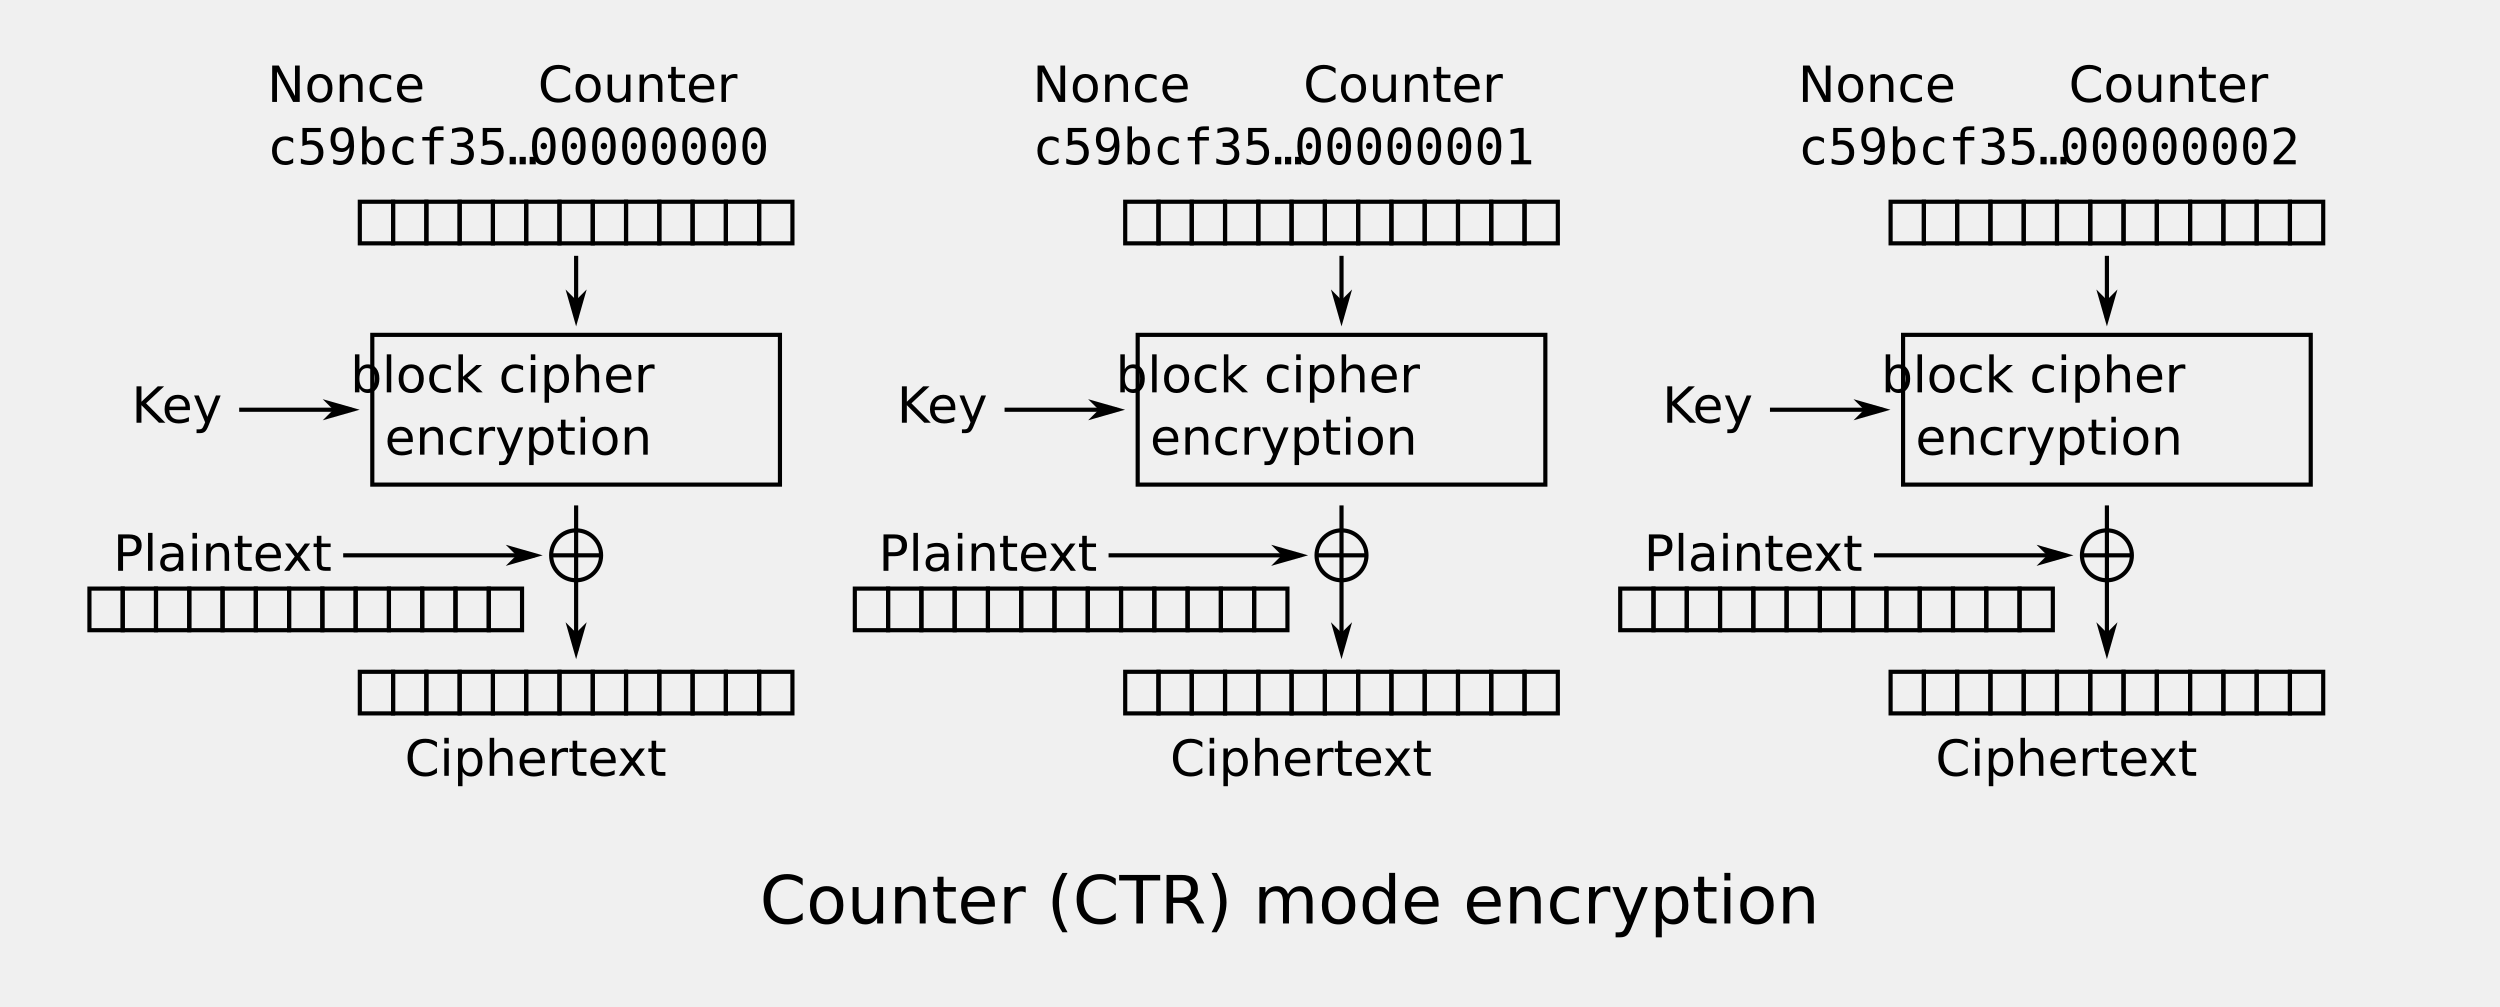
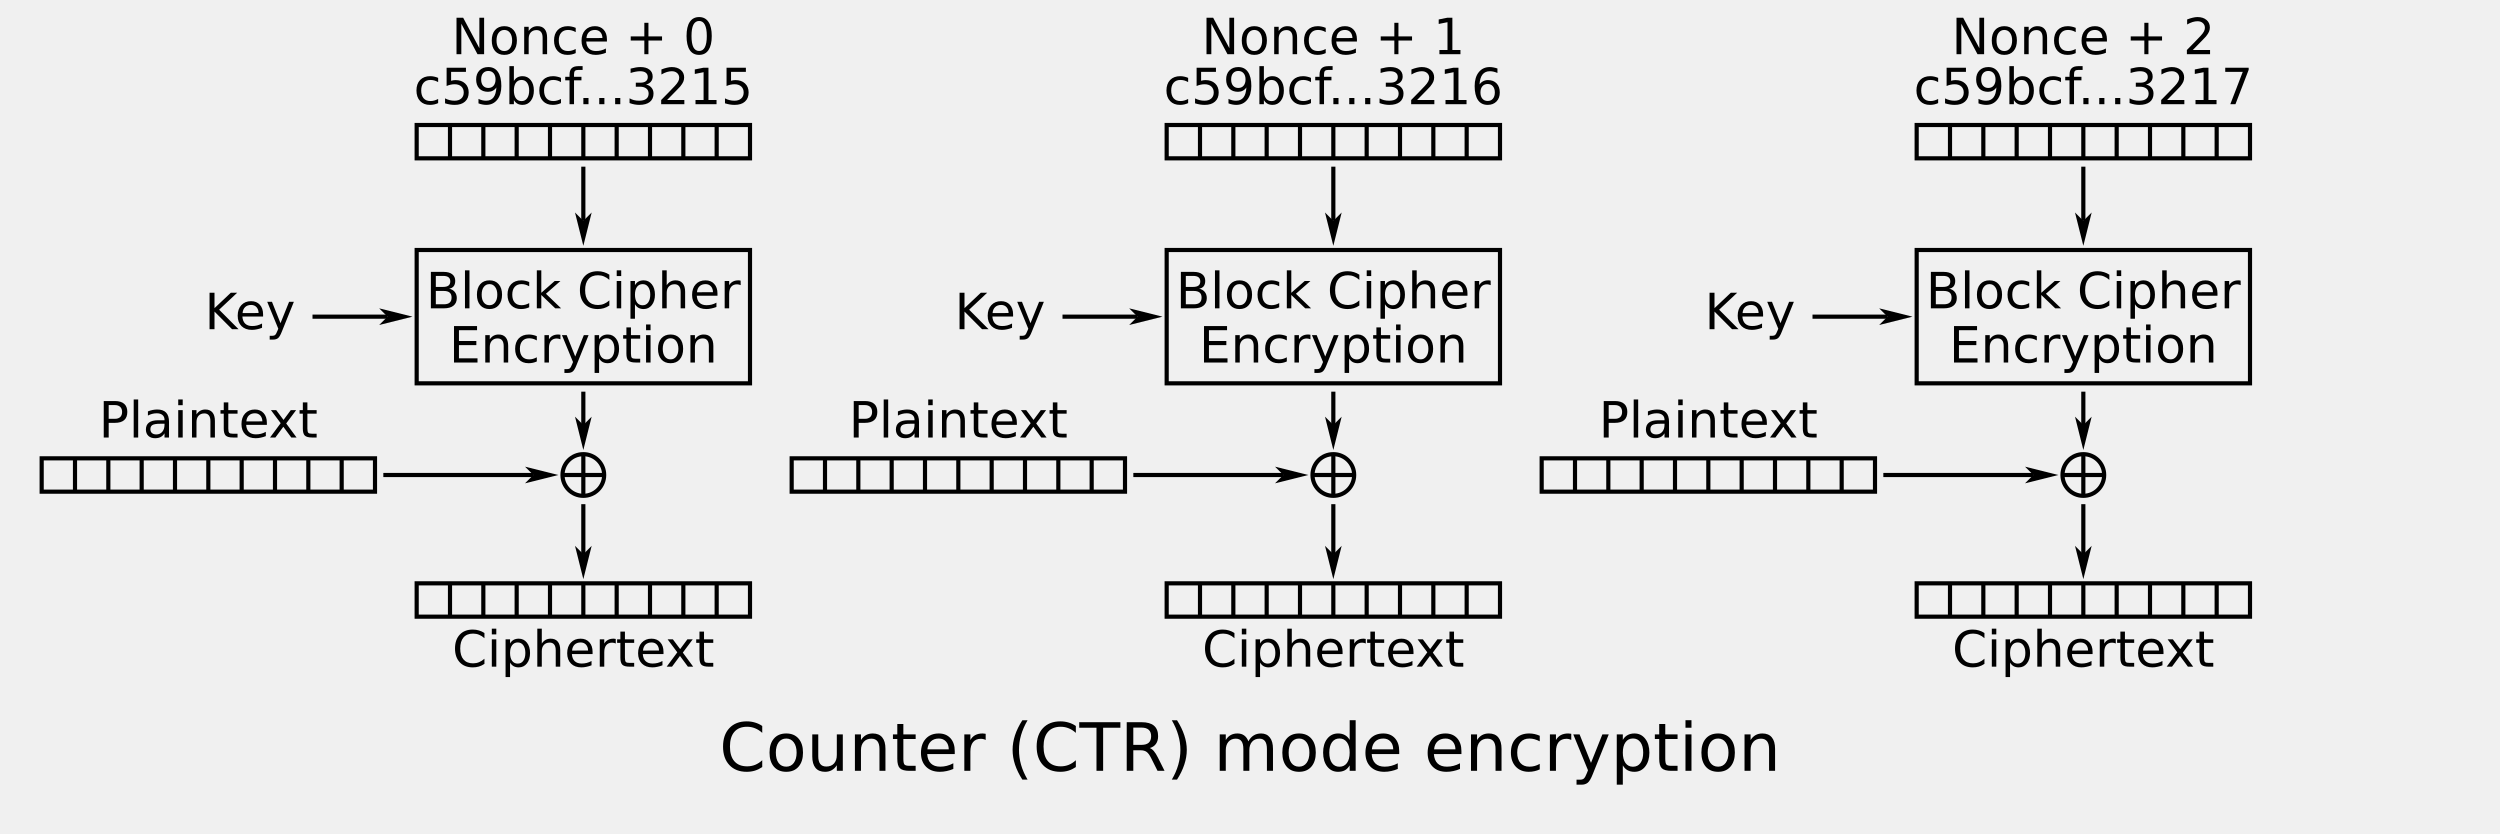
- <svg xmlns="http://www.w3.org/2000/svg" width="601" height="242" id="svg2" version="1.1">
-   <defs id="defs4">
-     <marker orient="auto" refY="0.0" refX="0.0" id="Arrow1Mend" style="overflow:visible;">
-       <path id="path4488" d="M 0.0,0.0 L 5.0,-5.0 L -12.5,0.0 L 5.0,5.0 L 0.0,0.0 z " style="fill-rule:evenodd;stroke:#000000;stroke-width:1.0pt;" transform="scale(0.4) rotate(180) translate(10,0)" />
+ <svg xmlns="http://www.w3.org/2000/svg" xmlns:xlink="http://www.w3.org/1999/xlink" height="200" width="600">
+   <style>
+ path,circle,rect {
+     fill: none;
+     stroke: black;
+ }
+ #a {
+     overflow:visible;
+ }
+ .h {
+     fill:black;
+     stroke:none;
+ }
+ path.a {
+     marker-end:url(#a);
+ }
+ text {
+     font-size: 12px;
+     font-family:DejaVu Sans;
+     text-align:center;
+     text-anchor:middle;
+ }
+ path.a {
+     marker-end: url(#a);
+ }
+ #t {
+     font-size:16px;
+ }
+ @media (prefers-color-scheme: dark) {
+     path,circle,rect {
+         stroke:white;
+     }
+     text,.h {
+        fill:white;
+     }
+ }
+ </style>
+   <defs>
+     <marker id="a" orient="auto">
+       <path d="M0,0L-2,-2L6,0L-2,2z" class="h" />
    </marker>
-     <marker orient="auto" refY="0" refX="0" id="marker5546" style="overflow:visible">
-       <path id="path5548" d="M 0,0 5,-5 -12.5,0 5,5 0,0 z" style="fill-rule:evenodd;stroke:#000000;stroke-width:1pt" transform="matrix(-0.4,0,0,-0.4,-4,0)" />
-     </marker>
+     <path id="b" d="M-40,0h80v8h-80Zm8,0v8m8,-8v8m8,-8v8m8,-8v8m8,-8v8m8,-8v8m8,-8v8m8,-8v8m8,-8v8" />
+     <g id="c">
+       <use xlink:href="#b" y="30" />
+       <path class="a" d="M0,40v13" />
+       <text x="-90" y="105">Plaintext</text>
+       <use xlink:href="#b" x="-90" y="110" />
+       <path d="M-48,114h36" class="a" />
+       <path d="M-5,114h10zM0,109v10" />
+       <circle cy="114" r="5" />
+       <rect x="-40" y="60" width="80" height="32" />
+       <text y="74">Block Cipher</text>
+       <text y="87">Encryption</text>
+       <path d="M0,94v8" class="a" />
+       <path d="M-65,76h18" class="a" />
+       <text x="-80" y="79">Key</text>
+       <path d="M0,121v12" class="a" />
+       <use xlink:href="#b" y="140" />
+       <text y="160">Ciphertext</text>
+     </g>
  </defs>
-   <g id="layer2" style="display:inline">
-     <text xml:space="preserve" style="font-size:16px;font-style:normal;font-variant:normal;font-weight:normal;font-stretch:normal;text-align:center;line-height:125%;letter-spacing:0px;word-spacing:0px;writing-mode:lr-tb;text-anchor:middle;fill:#000000;fill-opacity:1;stroke:none;font-family:DejaVu Sans;-inkscape-font-specification:DejaVu Sans" x="322.738" y="222" id="text3188">
-       <tspan id="tspan3190" x="322.738" y="222">Counter (CTR) mode encryption</tspan>
-     </text>
-     <g id="g3514">
-       <text id="text3216" y="904.673" x="137.961" style="font-size:12px;font-style:normal;font-variant:normal;font-weight:normal;font-stretch:normal;text-align:center;line-height:125%;letter-spacing:0px;word-spacing:0px;writing-mode:lr-tb;text-anchor:middle;fill:#000000;fill-opacity:1;stroke:none;font-family:DejaVu Sans;-inkscape-font-specification:DejaVu Sans" xml:space="preserve" transform="translate(0,-810.3622)">
-         <tspan y="904.673" x="137.961" id="tspan3218">block cipher</tspan>
-         <tspan id="tspan3220" y="919.673" x="137.961">encryption</tspan>
-       </text>
-       <rect y="80.5" x="89.5" height="36" width="98" id="rect3214" style="fill:none;stroke:#000000;stroke-width:1;stroke-linecap:square;stroke-miterlimit:4;stroke-opacity:1;stroke-dasharray:none;stroke-dashoffset:0" />
-     </g>
-     <g id="g3496" transform="translate(-2,0)">
-       <rect y="48.5" x="88.5" height="10" width="8" id="rect3222" style="fill:none;stroke:#000000;stroke-width:1;stroke-linecap:square;stroke-miterlimit:4;stroke-opacity:1;stroke-dasharray:none;stroke-dashoffset:0" />
-       <rect y="48.5" x="96.5" height="10" width="8" id="rect3222-4" style="fill:none;stroke:#000000;stroke-width:1;stroke-linecap:square;stroke-miterlimit:4;stroke-opacity:1;stroke-dasharray:none;stroke-dashoffset:0" />
-       <rect y="48.5" x="104.5" height="10" width="8" id="rect3222-4-8" style="fill:none;stroke:#000000;stroke-width:1;stroke-linecap:square;stroke-miterlimit:4;stroke-opacity:1;stroke-dasharray:none;stroke-dashoffset:0" />
-       <rect y="48.5" x="112.5" height="10" width="8" id="rect3222-4-8-5" style="fill:none;stroke:#000000;stroke-width:1;stroke-linecap:square;stroke-miterlimit:4;stroke-opacity:1;stroke-dasharray:none;stroke-dashoffset:0" />
-       <rect y="48.5" x="120.5" height="10" width="8" id="rect3222-4-8-5-6" style="fill:none;stroke:#000000;stroke-width:1;stroke-linecap:square;stroke-miterlimit:4;stroke-opacity:1;stroke-dasharray:none;stroke-dashoffset:0" />
-       <rect y="48.5" x="128.5" height="10" width="8" id="rect3222-4-8-5-6-0" style="fill:none;stroke:#000000;stroke-width:1;stroke-linecap:square;stroke-miterlimit:4;stroke-opacity:1;stroke-dasharray:none;stroke-dashoffset:0" />
-       <rect y="48.5" x="136.5" height="10" width="8" id="rect3222-4-8-5-6-0-9" style="fill:none;stroke:#000000;stroke-width:1;stroke-linecap:square;stroke-miterlimit:4;stroke-opacity:1;stroke-dasharray:none;stroke-dashoffset:0" />
-       <rect y="48.5" x="144.5" height="10" width="8" id="rect3222-4-8-5-6-0-9-3" style="fill:none;stroke:#000000;stroke-width:1;stroke-linecap:square;stroke-miterlimit:4;stroke-opacity:1;stroke-dasharray:none;stroke-dashoffset:0" />
-       <rect y="48.5" x="152.5" height="10" width="8" id="rect3222-4-8-5-6-0-9-3-3" style="fill:none;stroke:#000000;stroke-width:1;stroke-linecap:square;stroke-miterlimit:4;stroke-opacity:1;stroke-dasharray:none;stroke-dashoffset:0" />
-       <rect y="48.5" x="160.5" height="10" width="8" id="rect3222-4-8-5-6-0-9-3-3-6" style="fill:none;stroke:#000000;stroke-width:1;stroke-linecap:square;stroke-miterlimit:4;stroke-opacity:1;stroke-dasharray:none;stroke-dashoffset:0" />
-       <rect y="48.5" x="168.5" height="10" width="8" id="rect3222-4-8-5-6-0-9-3-3-6-5" style="fill:none;stroke:#000000;stroke-width:1;stroke-linecap:square;stroke-miterlimit:4;stroke-opacity:1;stroke-dasharray:none;stroke-dashoffset:0" />
-       <rect y="48.5" x="176.5" height="10" width="8" id="rect3222-4-8-5-6-0-9-3-3-6-5-0" style="fill:none;stroke:#000000;stroke-width:1;stroke-linecap:square;stroke-miterlimit:4;stroke-opacity:1;stroke-dasharray:none;stroke-dashoffset:0" />
-       <rect y="48.5" x="184.5" height="10" width="8" id="rect3222-4-8-5-6-0-9-3-3-6-5-0-7" style="fill:none;stroke:#000000;stroke-width:1;stroke-linecap:square;stroke-miterlimit:4;stroke-opacity:1;stroke-dasharray:none;stroke-dashoffset:0" />
-     </g>
-     <g id="g3554" transform="translate(-3.241211,0)">
-       <text id="text3520" y="24.5" x="67.5" style="font-size:12px;font-style:normal;font-variant:normal;font-weight:normal;font-stretch:normal;text-align:start;line-height:125%;letter-spacing:0px;word-spacing:0px;text-anchor:start;fill:#000000;fill-opacity:1;stroke:none;font-family:DejaVu Sans;-inkscape-font-specification:Sans" xml:space="preserve">
-         <tspan id="tspan3524" y="24.5" x="67.5">Nonce</tspan>
-         <tspan style="font-style:normal;font-variant:normal;font-weight:normal;font-stretch:normal;font-family:DejaVu Sans Mono;-inkscape-font-specification:DejaVu Sans Mono" id="tspan3528" y="39.5" x="67.5">c59bcf35…</tspan>
-       </text>
-       <text id="text3520-1" y="24.5" x="214.852" style="font-size:12px;font-style:normal;font-variant:normal;font-weight:normal;font-stretch:normal;text-align:start;line-height:125%;letter-spacing:0px;word-spacing:0px;text-anchor:start;fill:#000000;fill-opacity:1;stroke:none;font-family:DejaVu Sans;-inkscape-font-specification:Sans" xml:space="preserve">
-         <tspan style="text-align:end;text-anchor:end" id="tspan3524-9" y="24.5" x="214.852">Counter</tspan>
-         <tspan style="font-style:normal;font-variant:normal;font-weight:normal;font-stretch:normal;text-align:end;text-anchor:end;font-family:DejaVu Sans Mono;-inkscape-font-specification:DejaVu Sans Mono" id="tspan3528-0" y="39.5" x="214.852">00000000</tspan>
-       </text>
-     </g>
-     <text xml:space="preserve" style="font-size:12px;font-style:normal;font-variant:normal;font-weight:normal;font-stretch:normal;text-align:start;line-height:125%;letter-spacing:0px;word-spacing:0px;text-anchor:start;fill:#000000;fill-opacity:1;stroke:none;font-family:DejaVu Sans;-inkscape-font-specification:Sans" x="31.643" y="101.626" id="text3562">
-       <tspan id="tspan3564" x="31.643" y="101.626">Key</tspan>
-     </text>
-     <text xml:space="preserve" style="font-size:12px;font-style:normal;font-variant:normal;font-weight:normal;font-stretch:normal;text-align:start;line-height:125%;letter-spacing:0px;word-spacing:0px;text-anchor:start;fill:#000000;fill-opacity:1;stroke:none;font-family:DejaVu Sans;-inkscape-font-specification:Sans" x="27.224" y="137.227" id="text3566">
-       <tspan id="tspan3568" x="27.224" y="137.227">Plaintext</tspan>
-     </text>
-     <g id="g3496-2" transform="translate(-67,93)">
-       <rect y="48.5" x="88.5" height="10" width="8" id="rect3222-7" style="fill:none;stroke:#000000;stroke-width:1;stroke-linecap:square;stroke-miterlimit:4;stroke-opacity:1;stroke-dasharray:none;stroke-dashoffset:0" />
-       <rect y="48.5" x="96.5" height="10" width="8" id="rect3222-4-9" style="fill:none;stroke:#000000;stroke-width:1;stroke-linecap:square;stroke-miterlimit:4;stroke-opacity:1;stroke-dasharray:none;stroke-dashoffset:0" />
-       <rect y="48.5" x="104.5" height="10" width="8" id="rect3222-4-8-7" style="fill:none;stroke:#000000;stroke-width:1;stroke-linecap:square;stroke-miterlimit:4;stroke-opacity:1;stroke-dasharray:none;stroke-dashoffset:0" />
-       <rect y="48.5" x="112.5" height="10" width="8" id="rect3222-4-8-5-61" style="fill:none;stroke:#000000;stroke-width:1;stroke-linecap:square;stroke-miterlimit:4;stroke-opacity:1;stroke-dasharray:none;stroke-dashoffset:0" />
-       <rect y="48.5" x="120.5" height="10" width="8" id="rect3222-4-8-5-6-4" style="fill:none;stroke:#000000;stroke-width:1;stroke-linecap:square;stroke-miterlimit:4;stroke-opacity:1;stroke-dasharray:none;stroke-dashoffset:0" />
-       <rect y="48.5" x="128.5" height="10" width="8" id="rect3222-4-8-5-6-0-0" style="fill:none;stroke:#000000;stroke-width:1;stroke-linecap:square;stroke-miterlimit:4;stroke-opacity:1;stroke-dasharray:none;stroke-dashoffset:0" />
-       <rect y="48.5" x="136.5" height="10" width="8" id="rect3222-4-8-5-6-0-9-4" style="fill:none;stroke:#000000;stroke-width:1;stroke-linecap:square;stroke-miterlimit:4;stroke-opacity:1;stroke-dasharray:none;stroke-dashoffset:0" />
-       <rect y="48.5" x="144.5" height="10" width="8" id="rect3222-4-8-5-6-0-9-3-0" style="fill:none;stroke:#000000;stroke-width:1;stroke-linecap:square;stroke-miterlimit:4;stroke-opacity:1;stroke-dasharray:none;stroke-dashoffset:0" />
-       <rect y="48.5" x="152.5" height="10" width="8" id="rect3222-4-8-5-6-0-9-3-3-4" style="fill:none;stroke:#000000;stroke-width:1;stroke-linecap:square;stroke-miterlimit:4;stroke-opacity:1;stroke-dasharray:none;stroke-dashoffset:0" />
-       <rect y="48.5" x="160.5" height="10" width="8" id="rect3222-4-8-5-6-0-9-3-3-6-9" style="fill:none;stroke:#000000;stroke-width:1;stroke-linecap:square;stroke-miterlimit:4;stroke-opacity:1;stroke-dasharray:none;stroke-dashoffset:0" />
-       <rect y="48.5" x="168.5" height="10" width="8" id="rect3222-4-8-5-6-0-9-3-3-6-5-8" style="fill:none;stroke:#000000;stroke-width:1;stroke-linecap:square;stroke-miterlimit:4;stroke-opacity:1;stroke-dasharray:none;stroke-dashoffset:0" />
-       <rect y="48.5" x="176.5" height="10" width="8" id="rect3222-4-8-5-6-0-9-3-3-6-5-0-5" style="fill:none;stroke:#000000;stroke-width:1;stroke-linecap:square;stroke-miterlimit:4;stroke-opacity:1;stroke-dasharray:none;stroke-dashoffset:0" />
-       <rect y="48.5" x="184.5" height="10" width="8" id="rect3222-4-8-5-6-0-9-3-3-6-5-0-7-7" style="fill:none;stroke:#000000;stroke-width:1;stroke-linecap:square;stroke-miterlimit:4;stroke-opacity:1;stroke-dasharray:none;stroke-dashoffset:0" />
-     </g>
-     <g id="g3496-2-8" transform="translate(-2,113)">
-       <rect y="48.5" x="88.5" height="10" width="8" id="rect3222-7-1" style="fill:none;stroke:#000000;stroke-width:1;stroke-linecap:square;stroke-miterlimit:4;stroke-opacity:1;stroke-dasharray:none;stroke-dashoffset:0" />
-       <rect y="48.5" x="96.5" height="10" width="8" id="rect3222-4-9-7" style="fill:none;stroke:#000000;stroke-width:1;stroke-linecap:square;stroke-miterlimit:4;stroke-opacity:1;stroke-dasharray:none;stroke-dashoffset:0" />
-       <rect y="48.5" x="104.5" height="10" width="8" id="rect3222-4-8-7-3" style="fill:none;stroke:#000000;stroke-width:1;stroke-linecap:square;stroke-miterlimit:4;stroke-opacity:1;stroke-dasharray:none;stroke-dashoffset:0" />
-       <rect y="48.5" x="112.5" height="10" width="8" id="rect3222-4-8-5-61-8" style="fill:none;stroke:#000000;stroke-width:1;stroke-linecap:square;stroke-miterlimit:4;stroke-opacity:1;stroke-dasharray:none;stroke-dashoffset:0" />
-       <rect y="48.5" x="120.5" height="10" width="8" id="rect3222-4-8-5-6-4-0" style="fill:none;stroke:#000000;stroke-width:1;stroke-linecap:square;stroke-miterlimit:4;stroke-opacity:1;stroke-dasharray:none;stroke-dashoffset:0" />
-       <rect y="48.5" x="128.5" height="10" width="8" id="rect3222-4-8-5-6-0-0-4" style="fill:none;stroke:#000000;stroke-width:1;stroke-linecap:square;stroke-miterlimit:4;stroke-opacity:1;stroke-dasharray:none;stroke-dashoffset:0" />
-       <rect y="48.5" x="136.5" height="10" width="8" id="rect3222-4-8-5-6-0-9-4-1" style="fill:none;stroke:#000000;stroke-width:1;stroke-linecap:square;stroke-miterlimit:4;stroke-opacity:1;stroke-dasharray:none;stroke-dashoffset:0" />
-       <rect y="48.5" x="144.5" height="10" width="8" id="rect3222-4-8-5-6-0-9-3-0-3" style="fill:none;stroke:#000000;stroke-width:1;stroke-linecap:square;stroke-miterlimit:4;stroke-opacity:1;stroke-dasharray:none;stroke-dashoffset:0" />
-       <rect y="48.5" x="152.5" height="10" width="8" id="rect3222-4-8-5-6-0-9-3-3-4-0" style="fill:none;stroke:#000000;stroke-width:1;stroke-linecap:square;stroke-miterlimit:4;stroke-opacity:1;stroke-dasharray:none;stroke-dashoffset:0" />
-       <rect y="48.5" x="160.5" height="10" width="8" id="rect3222-4-8-5-6-0-9-3-3-6-9-6" style="fill:none;stroke:#000000;stroke-width:1;stroke-linecap:square;stroke-miterlimit:4;stroke-opacity:1;stroke-dasharray:none;stroke-dashoffset:0" />
-       <rect y="48.5" x="168.5" height="10" width="8" id="rect3222-4-8-5-6-0-9-3-3-6-5-8-5" style="fill:none;stroke:#000000;stroke-width:1;stroke-linecap:square;stroke-miterlimit:4;stroke-opacity:1;stroke-dasharray:none;stroke-dashoffset:0" />
-       <rect y="48.5" x="176.5" height="10" width="8" id="rect3222-4-8-5-6-0-9-3-3-6-5-0-5-9" style="fill:none;stroke:#000000;stroke-width:1;stroke-linecap:square;stroke-miterlimit:4;stroke-opacity:1;stroke-dasharray:none;stroke-dashoffset:0" />
-       <rect y="48.5" x="184.5" height="10" width="8" id="rect3222-4-8-5-6-0-9-3-3-6-5-0-7-7-9" style="fill:none;stroke:#000000;stroke-width:1;stroke-linecap:square;stroke-miterlimit:4;stroke-opacity:1;stroke-dasharray:none;stroke-dashoffset:0" />
-     </g>
-     <text xml:space="preserve" style="font-size:12px;font-style:normal;font-variant:normal;font-weight:normal;font-stretch:normal;text-align:start;line-height:125%;letter-spacing:0px;word-spacing:0px;text-anchor:start;fill:#000000;fill-opacity:1;stroke:none;font-family:DejaVu Sans;-inkscape-font-specification:Sans" x="138.31" y="186.5" id="text3566-6">
-       <tspan id="tspan3568-9" x="138.31" y="186.5" style="text-align:center;text-anchor:middle">Ciphertext</tspan>
-     </text>
-     <path style="fill:none;stroke:#000000;stroke-width:1px;stroke-linecap:butt;stroke-linejoin:miter;stroke-opacity:1;marker-end:url(#Arrow1Mend)" d="m 138.5,61.5 0,15" id="path3705" />
-     <path style="fill:none;stroke:#000000;stroke-width:1px;stroke-linecap:butt;stroke-linejoin:miter;stroke-opacity:1;marker-end:url(#Arrow1Mend)" d="m 57.5,98.5 27,0" id="path4919" />
-     <path style="fill:none;stroke:#000000;stroke-width:1px;stroke-linecap:butt;stroke-linejoin:miter;stroke-opacity:1;marker-end:url(#Arrow1Mend)" d="m 138.5,121.5 0,35" id="path5103" />
-     <g id="g5291">
-       <path transform="translate(-2,0)" d="m 146.5,133.5 c 0,3.314 -2.686,6 -6,6 -3.314,0 -6,-2.686 -6,-6 0,-3.314 2.686,-6 6,-6 3.314,0 6,2.686 6,6 z" id="path5287" style="fill:none;stroke:#000000;stroke-width:1;stroke-linecap:square;stroke-miterlimit:4;stroke-opacity:1;stroke-dasharray:none;stroke-dashoffset:0" />
-       <path id="path5289" d="m 132.5,133.5 12,0" style="fill:none;stroke:#000000;stroke-width:1px;stroke-linecap:butt;stroke-linejoin:miter;stroke-opacity:1" />
-     </g>
-     <path style="fill:none;stroke:#000000;stroke-width:1px;stroke-linecap:butt;stroke-linejoin:miter;stroke-opacity:1;marker-end:url(#marker5546)" d="m 82.5,133.5 46,0" id="path5765" />
-     <g style="display:inline" id="g3514-1" transform="translate(184,0)">
-       <text id="text3216-3" y="904.673" x="137.961" style="font-size:12px;font-style:normal;font-variant:normal;font-weight:normal;font-stretch:normal;text-align:center;line-height:125%;letter-spacing:0px;word-spacing:0px;writing-mode:lr-tb;text-anchor:middle;fill:#000000;fill-opacity:1;stroke:none;font-family:DejaVu Sans;-inkscape-font-specification:DejaVu Sans" xml:space="preserve" transform="translate(0,-810.3622)">
-         <tspan y="904.673" x="137.961" id="tspan3218-9">block cipher</tspan>
-         <tspan id="tspan3220-2" y="919.673" x="137.961">encryption</tspan>
-       </text>
-       <rect y="80.5" x="89.5" height="36" width="98" id="rect3214-4" style="fill:none;stroke:#000000;stroke-width:1;stroke-linecap:square;stroke-miterlimit:4;stroke-opacity:1;stroke-dasharray:none;stroke-dashoffset:0" />
-     </g>
-     <g style="display:inline" id="g3496-7" transform="translate(182,0)">
-       <rect y="48.5" x="88.5" height="10" width="8" id="rect3222-0" style="fill:none;stroke:#000000;stroke-width:1;stroke-linecap:square;stroke-miterlimit:4;stroke-opacity:1;stroke-dasharray:none;stroke-dashoffset:0" />
-       <rect y="48.5" x="96.5" height="10" width="8" id="rect3222-4-4" style="fill:none;stroke:#000000;stroke-width:1;stroke-linecap:square;stroke-miterlimit:4;stroke-opacity:1;stroke-dasharray:none;stroke-dashoffset:0" />
-       <rect y="48.5" x="104.5" height="10" width="8" id="rect3222-4-8-8" style="fill:none;stroke:#000000;stroke-width:1;stroke-linecap:square;stroke-miterlimit:4;stroke-opacity:1;stroke-dasharray:none;stroke-dashoffset:0" />
-       <rect y="48.5" x="112.5" height="10" width="8" id="rect3222-4-8-5-2" style="fill:none;stroke:#000000;stroke-width:1;stroke-linecap:square;stroke-miterlimit:4;stroke-opacity:1;stroke-dasharray:none;stroke-dashoffset:0" />
-       <rect y="48.5" x="120.5" height="10" width="8" id="rect3222-4-8-5-6-3" style="fill:none;stroke:#000000;stroke-width:1;stroke-linecap:square;stroke-miterlimit:4;stroke-opacity:1;stroke-dasharray:none;stroke-dashoffset:0" />
-       <rect y="48.5" x="128.5" height="10" width="8" id="rect3222-4-8-5-6-0-4" style="fill:none;stroke:#000000;stroke-width:1;stroke-linecap:square;stroke-miterlimit:4;stroke-opacity:1;stroke-dasharray:none;stroke-dashoffset:0" />
-       <rect y="48.5" x="136.5" height="10" width="8" id="rect3222-4-8-5-6-0-9-6" style="fill:none;stroke:#000000;stroke-width:1;stroke-linecap:square;stroke-miterlimit:4;stroke-opacity:1;stroke-dasharray:none;stroke-dashoffset:0" />
-       <rect y="48.5" x="144.5" height="10" width="8" id="rect3222-4-8-5-6-0-9-3-6" style="fill:none;stroke:#000000;stroke-width:1;stroke-linecap:square;stroke-miterlimit:4;stroke-opacity:1;stroke-dasharray:none;stroke-dashoffset:0" />
-       <rect y="48.5" x="152.5" height="10" width="8" id="rect3222-4-8-5-6-0-9-3-3-61" style="fill:none;stroke:#000000;stroke-width:1;stroke-linecap:square;stroke-miterlimit:4;stroke-opacity:1;stroke-dasharray:none;stroke-dashoffset:0" />
-       <rect y="48.5" x="160.5" height="10" width="8" id="rect3222-4-8-5-6-0-9-3-3-6-2" style="fill:none;stroke:#000000;stroke-width:1;stroke-linecap:square;stroke-miterlimit:4;stroke-opacity:1;stroke-dasharray:none;stroke-dashoffset:0" />
-       <rect y="48.5" x="168.5" height="10" width="8" id="rect3222-4-8-5-6-0-9-3-3-6-5-83" style="fill:none;stroke:#000000;stroke-width:1;stroke-linecap:square;stroke-miterlimit:4;stroke-opacity:1;stroke-dasharray:none;stroke-dashoffset:0" />
-       <rect y="48.5" x="176.5" height="10" width="8" id="rect3222-4-8-5-6-0-9-3-3-6-5-0-0" style="fill:none;stroke:#000000;stroke-width:1;stroke-linecap:square;stroke-miterlimit:4;stroke-opacity:1;stroke-dasharray:none;stroke-dashoffset:0" />
-       <rect y="48.5" x="184.5" height="10" width="8" id="rect3222-4-8-5-6-0-9-3-3-6-5-0-7-2" style="fill:none;stroke:#000000;stroke-width:1;stroke-linecap:square;stroke-miterlimit:4;stroke-opacity:1;stroke-dasharray:none;stroke-dashoffset:0" />
-     </g>
-     <g style="display:inline" id="g3554-8" transform="translate(180.7588,0)">
-       <text id="text3520-4" y="24.5" x="67.5" style="font-size:12px;font-style:normal;font-variant:normal;font-weight:normal;font-stretch:normal;text-align:start;line-height:125%;letter-spacing:0px;word-spacing:0px;text-anchor:start;fill:#000000;fill-opacity:1;stroke:none;font-family:DejaVu Sans;-inkscape-font-specification:Sans" xml:space="preserve">
-         <tspan id="tspan3524-5" y="24.5" x="67.5">Nonce</tspan>
-         <tspan style="font-style:normal;font-variant:normal;font-weight:normal;font-stretch:normal;font-family:DejaVu Sans Mono;-inkscape-font-specification:DejaVu Sans Mono" id="tspan3528-6" y="39.5" x="67.5">c59bcf35…</tspan>
-       </text>
-       <text id="text3520-1-1" y="24.5" x="214.852" style="font-size:12px;font-style:normal;font-variant:normal;font-weight:normal;font-stretch:normal;text-align:start;line-height:125%;letter-spacing:0px;word-spacing:0px;text-anchor:start;fill:#000000;fill-opacity:1;stroke:none;font-family:DejaVu Sans;-inkscape-font-specification:Sans" xml:space="preserve">
-         <tspan style="text-align:end;text-anchor:end" id="tspan3524-9-6" y="24.5" x="214.852">Counter</tspan>
-         <tspan style="font-style:normal;font-variant:normal;font-weight:normal;font-stretch:normal;text-align:end;text-anchor:end;font-family:DejaVu Sans Mono;-inkscape-font-specification:DejaVu Sans Mono" id="tspan3528-0-0" y="39.5" x="214.852">00000001</tspan>
-       </text>
-     </g>
-     <text xml:space="preserve" style="font-size:12px;font-style:normal;font-variant:normal;font-weight:normal;font-stretch:normal;text-align:start;line-height:125%;letter-spacing:0px;word-spacing:0px;text-anchor:start;fill:#000000;fill-opacity:1;stroke:none;display:inline;font-family:DejaVu Sans;-inkscape-font-specification:Sans" x="215.643" y="101.626" id="text3562-9">
-       <tspan id="tspan3564-7" x="215.643" y="101.626">Key</tspan>
-     </text>
-     <text xml:space="preserve" style="font-size:12px;font-style:normal;font-variant:normal;font-weight:normal;font-stretch:normal;text-align:start;line-height:125%;letter-spacing:0px;word-spacing:0px;text-anchor:start;fill:#000000;fill-opacity:1;stroke:none;display:inline;font-family:DejaVu Sans;-inkscape-font-specification:Sans" x="211.224" y="137.227" id="text3566-0">
-       <tspan id="tspan3568-2" x="211.224" y="137.227">Plaintext</tspan>
-     </text>
-     <g style="display:inline" id="g3496-2-2" transform="translate(117,93)">
-       <rect y="48.5" x="88.5" height="10" width="8" id="rect3222-7-9" style="fill:none;stroke:#000000;stroke-width:1;stroke-linecap:square;stroke-miterlimit:4;stroke-opacity:1;stroke-dasharray:none;stroke-dashoffset:0" />
-       <rect y="48.5" x="96.5" height="10" width="8" id="rect3222-4-9-5" style="fill:none;stroke:#000000;stroke-width:1;stroke-linecap:square;stroke-miterlimit:4;stroke-opacity:1;stroke-dasharray:none;stroke-dashoffset:0" />
-       <rect y="48.5" x="104.5" height="10" width="8" id="rect3222-4-8-7-6" style="fill:none;stroke:#000000;stroke-width:1;stroke-linecap:square;stroke-miterlimit:4;stroke-opacity:1;stroke-dasharray:none;stroke-dashoffset:0" />
-       <rect y="48.5" x="112.5" height="10" width="8" id="rect3222-4-8-5-61-9" style="fill:none;stroke:#000000;stroke-width:1;stroke-linecap:square;stroke-miterlimit:4;stroke-opacity:1;stroke-dasharray:none;stroke-dashoffset:0" />
-       <rect y="48.5" x="120.5" height="10" width="8" id="rect3222-4-8-5-6-4-7" style="fill:none;stroke:#000000;stroke-width:1;stroke-linecap:square;stroke-miterlimit:4;stroke-opacity:1;stroke-dasharray:none;stroke-dashoffset:0" />
-       <rect y="48.5" x="128.5" height="10" width="8" id="rect3222-4-8-5-6-0-0-0" style="fill:none;stroke:#000000;stroke-width:1;stroke-linecap:square;stroke-miterlimit:4;stroke-opacity:1;stroke-dasharray:none;stroke-dashoffset:0" />
-       <rect y="48.5" x="136.5" height="10" width="8" id="rect3222-4-8-5-6-0-9-4-9" style="fill:none;stroke:#000000;stroke-width:1;stroke-linecap:square;stroke-miterlimit:4;stroke-opacity:1;stroke-dasharray:none;stroke-dashoffset:0" />
-       <rect y="48.5" x="144.5" height="10" width="8" id="rect3222-4-8-5-6-0-9-3-0-2" style="fill:none;stroke:#000000;stroke-width:1;stroke-linecap:square;stroke-miterlimit:4;stroke-opacity:1;stroke-dasharray:none;stroke-dashoffset:0" />
-       <rect y="48.5" x="152.5" height="10" width="8" id="rect3222-4-8-5-6-0-9-3-3-4-5" style="fill:none;stroke:#000000;stroke-width:1;stroke-linecap:square;stroke-miterlimit:4;stroke-opacity:1;stroke-dasharray:none;stroke-dashoffset:0" />
-       <rect y="48.5" x="160.5" height="10" width="8" id="rect3222-4-8-5-6-0-9-3-3-6-9-5" style="fill:none;stroke:#000000;stroke-width:1;stroke-linecap:square;stroke-miterlimit:4;stroke-opacity:1;stroke-dasharray:none;stroke-dashoffset:0" />
-       <rect y="48.5" x="168.5" height="10" width="8" id="rect3222-4-8-5-6-0-9-3-3-6-5-8-8" style="fill:none;stroke:#000000;stroke-width:1;stroke-linecap:square;stroke-miterlimit:4;stroke-opacity:1;stroke-dasharray:none;stroke-dashoffset:0" />
-       <rect y="48.5" x="176.5" height="10" width="8" id="rect3222-4-8-5-6-0-9-3-3-6-5-0-5-2" style="fill:none;stroke:#000000;stroke-width:1;stroke-linecap:square;stroke-miterlimit:4;stroke-opacity:1;stroke-dasharray:none;stroke-dashoffset:0" />
-       <rect y="48.5" x="184.5" height="10" width="8" id="rect3222-4-8-5-6-0-9-3-3-6-5-0-7-7-1" style="fill:none;stroke:#000000;stroke-width:1;stroke-linecap:square;stroke-miterlimit:4;stroke-opacity:1;stroke-dasharray:none;stroke-dashoffset:0" />
-     </g>
-     <g style="display:inline" id="g3496-2-8-1" transform="translate(182,113)">
-       <rect y="48.5" x="88.5" height="10" width="8" id="rect3222-7-1-4" style="fill:none;stroke:#000000;stroke-width:1;stroke-linecap:square;stroke-miterlimit:4;stroke-opacity:1;stroke-dasharray:none;stroke-dashoffset:0" />
-       <rect y="48.5" x="96.5" height="10" width="8" id="rect3222-4-9-7-9" style="fill:none;stroke:#000000;stroke-width:1;stroke-linecap:square;stroke-miterlimit:4;stroke-opacity:1;stroke-dasharray:none;stroke-dashoffset:0" />
-       <rect y="48.5" x="104.5" height="10" width="8" id="rect3222-4-8-7-3-5" style="fill:none;stroke:#000000;stroke-width:1;stroke-linecap:square;stroke-miterlimit:4;stroke-opacity:1;stroke-dasharray:none;stroke-dashoffset:0" />
-       <rect y="48.5" x="112.5" height="10" width="8" id="rect3222-4-8-5-61-8-6" style="fill:none;stroke:#000000;stroke-width:1;stroke-linecap:square;stroke-miterlimit:4;stroke-opacity:1;stroke-dasharray:none;stroke-dashoffset:0" />
-       <rect y="48.5" x="120.5" height="10" width="8" id="rect3222-4-8-5-6-4-0-4" style="fill:none;stroke:#000000;stroke-width:1;stroke-linecap:square;stroke-miterlimit:4;stroke-opacity:1;stroke-dasharray:none;stroke-dashoffset:0" />
-       <rect y="48.5" x="128.5" height="10" width="8" id="rect3222-4-8-5-6-0-0-4-5" style="fill:none;stroke:#000000;stroke-width:1;stroke-linecap:square;stroke-miterlimit:4;stroke-opacity:1;stroke-dasharray:none;stroke-dashoffset:0" />
-       <rect y="48.5" x="136.5" height="10" width="8" id="rect3222-4-8-5-6-0-9-4-1-0" style="fill:none;stroke:#000000;stroke-width:1;stroke-linecap:square;stroke-miterlimit:4;stroke-opacity:1;stroke-dasharray:none;stroke-dashoffset:0" />
-       <rect y="48.5" x="144.5" height="10" width="8" id="rect3222-4-8-5-6-0-9-3-0-3-9" style="fill:none;stroke:#000000;stroke-width:1;stroke-linecap:square;stroke-miterlimit:4;stroke-opacity:1;stroke-dasharray:none;stroke-dashoffset:0" />
-       <rect y="48.5" x="152.5" height="10" width="8" id="rect3222-4-8-5-6-0-9-3-3-4-0-4" style="fill:none;stroke:#000000;stroke-width:1;stroke-linecap:square;stroke-miterlimit:4;stroke-opacity:1;stroke-dasharray:none;stroke-dashoffset:0" />
-       <rect y="48.5" x="160.5" height="10" width="8" id="rect3222-4-8-5-6-0-9-3-3-6-9-6-3" style="fill:none;stroke:#000000;stroke-width:1;stroke-linecap:square;stroke-miterlimit:4;stroke-opacity:1;stroke-dasharray:none;stroke-dashoffset:0" />
-       <rect y="48.5" x="168.5" height="10" width="8" id="rect3222-4-8-5-6-0-9-3-3-6-5-8-5-5" style="fill:none;stroke:#000000;stroke-width:1;stroke-linecap:square;stroke-miterlimit:4;stroke-opacity:1;stroke-dasharray:none;stroke-dashoffset:0" />
-       <rect y="48.5" x="176.5" height="10" width="8" id="rect3222-4-8-5-6-0-9-3-3-6-5-0-5-9-6" style="fill:none;stroke:#000000;stroke-width:1;stroke-linecap:square;stroke-miterlimit:4;stroke-opacity:1;stroke-dasharray:none;stroke-dashoffset:0" />
-       <rect y="48.5" x="184.5" height="10" width="8" id="rect3222-4-8-5-6-0-9-3-3-6-5-0-7-7-9-3" style="fill:none;stroke:#000000;stroke-width:1;stroke-linecap:square;stroke-miterlimit:4;stroke-opacity:1;stroke-dasharray:none;stroke-dashoffset:0" />
-     </g>
-     <text xml:space="preserve" style="font-size:12px;font-style:normal;font-variant:normal;font-weight:normal;font-stretch:normal;text-align:start;line-height:125%;letter-spacing:0px;word-spacing:0px;text-anchor:start;fill:#000000;fill-opacity:1;stroke:none;display:inline;font-family:DejaVu Sans;-inkscape-font-specification:Sans" x="322.31" y="186.5" id="text3566-6-4">
-       <tspan id="tspan3568-9-7" x="322.31" y="186.5" style="text-align:center;text-anchor:middle">Ciphertext</tspan>
-     </text>
-     <path style="fill:none;stroke:#000000;stroke-width:1px;stroke-linecap:butt;stroke-linejoin:miter;stroke-opacity:1;marker-end:url(#Arrow1Mend);display:inline" d="m 322.5,61.5 0,15" id="path3705-5" />
-     <path style="fill:none;stroke:#000000;stroke-width:1px;stroke-linecap:butt;stroke-linejoin:miter;stroke-opacity:1;marker-end:url(#Arrow1Mend);display:inline" d="m 241.5,98.5 27,0" id="path4919-8" />
-     <path style="fill:none;stroke:#000000;stroke-width:1px;stroke-linecap:butt;stroke-linejoin:miter;stroke-opacity:1;marker-end:url(#Arrow1Mend);display:inline" d="m 322.5,121.5 0,35" id="path5103-6" />
-     <g style="display:inline" id="g5291-2" transform="translate(184,0)">
-       <path transform="translate(-2,0)" d="m 146.5,133.5 c 0,3.314 -2.686,6 -6,6 -3.314,0 -6,-2.686 -6,-6 0,-3.314 2.686,-6 6,-6 3.314,0 6,2.686 6,6 z" id="path5287-4" style="fill:none;stroke:#000000;stroke-width:1;stroke-linecap:square;stroke-miterlimit:4;stroke-opacity:1;stroke-dasharray:none;stroke-dashoffset:0" />
-       <path id="path5289-7" d="m 132.5,133.5 12,0" style="fill:none;stroke:#000000;stroke-width:1px;stroke-linecap:butt;stroke-linejoin:miter;stroke-opacity:1" />
-     </g>
-     <path style="fill:none;stroke:#000000;stroke-width:1px;stroke-linecap:butt;stroke-linejoin:miter;stroke-opacity:1;marker-end:url(#marker5546);display:inline" d="m 266.5,133.5 46,0" id="path5765-2" />
-     <g style="display:inline" id="g3514-1-4" transform="translate(368,0)">
-       <text id="text3216-3-3" y="904.673" x="137.961" style="font-size:12px;font-style:normal;font-variant:normal;font-weight:normal;font-stretch:normal;text-align:center;line-height:125%;letter-spacing:0px;word-spacing:0px;writing-mode:lr-tb;text-anchor:middle;fill:#000000;fill-opacity:1;stroke:none;font-family:DejaVu Sans;-inkscape-font-specification:DejaVu Sans" xml:space="preserve" transform="translate(0,-810.3622)">
-         <tspan y="904.673" x="137.961" id="tspan3218-9-8">block cipher</tspan>
-         <tspan id="tspan3220-2-0" y="919.673" x="137.961">encryption</tspan>
-       </text>
-       <rect y="80.5" x="89.5" height="36" width="98" id="rect3214-4-5" style="fill:none;stroke:#000000;stroke-width:1;stroke-linecap:square;stroke-miterlimit:4;stroke-opacity:1;stroke-dasharray:none;stroke-dashoffset:0" />
-     </g>
-     <g style="display:inline" id="g3496-7-5" transform="translate(366,0)">
-       <rect y="48.5" x="88.5" height="10" width="8" id="rect3222-0-6" style="fill:none;stroke:#000000;stroke-width:1;stroke-linecap:square;stroke-miterlimit:4;stroke-opacity:1;stroke-dasharray:none;stroke-dashoffset:0" />
-       <rect y="48.5" x="96.5" height="10" width="8" id="rect3222-4-4-1" style="fill:none;stroke:#000000;stroke-width:1;stroke-linecap:square;stroke-miterlimit:4;stroke-opacity:1;stroke-dasharray:none;stroke-dashoffset:0" />
-       <rect y="48.5" x="104.5" height="10" width="8" id="rect3222-4-8-8-2" style="fill:none;stroke:#000000;stroke-width:1;stroke-linecap:square;stroke-miterlimit:4;stroke-opacity:1;stroke-dasharray:none;stroke-dashoffset:0" />
-       <rect y="48.5" x="112.5" height="10" width="8" id="rect3222-4-8-5-2-6" style="fill:none;stroke:#000000;stroke-width:1;stroke-linecap:square;stroke-miterlimit:4;stroke-opacity:1;stroke-dasharray:none;stroke-dashoffset:0" />
-       <rect y="48.5" x="120.5" height="10" width="8" id="rect3222-4-8-5-6-3-2" style="fill:none;stroke:#000000;stroke-width:1;stroke-linecap:square;stroke-miterlimit:4;stroke-opacity:1;stroke-dasharray:none;stroke-dashoffset:0" />
-       <rect y="48.5" x="128.5" height="10" width="8" id="rect3222-4-8-5-6-0-4-6" style="fill:none;stroke:#000000;stroke-width:1;stroke-linecap:square;stroke-miterlimit:4;stroke-opacity:1;stroke-dasharray:none;stroke-dashoffset:0" />
-       <rect y="48.5" x="136.5" height="10" width="8" id="rect3222-4-8-5-6-0-9-6-9" style="fill:none;stroke:#000000;stroke-width:1;stroke-linecap:square;stroke-miterlimit:4;stroke-opacity:1;stroke-dasharray:none;stroke-dashoffset:0" />
-       <rect y="48.5" x="144.5" height="10" width="8" id="rect3222-4-8-5-6-0-9-3-6-0" style="fill:none;stroke:#000000;stroke-width:1;stroke-linecap:square;stroke-miterlimit:4;stroke-opacity:1;stroke-dasharray:none;stroke-dashoffset:0" />
-       <rect y="48.5" x="152.5" height="10" width="8" id="rect3222-4-8-5-6-0-9-3-3-61-3" style="fill:none;stroke:#000000;stroke-width:1;stroke-linecap:square;stroke-miterlimit:4;stroke-opacity:1;stroke-dasharray:none;stroke-dashoffset:0" />
-       <rect y="48.5" x="160.5" height="10" width="8" id="rect3222-4-8-5-6-0-9-3-3-6-2-4" style="fill:none;stroke:#000000;stroke-width:1;stroke-linecap:square;stroke-miterlimit:4;stroke-opacity:1;stroke-dasharray:none;stroke-dashoffset:0" />
-       <rect y="48.5" x="168.5" height="10" width="8" id="rect3222-4-8-5-6-0-9-3-3-6-5-83-6" style="fill:none;stroke:#000000;stroke-width:1;stroke-linecap:square;stroke-miterlimit:4;stroke-opacity:1;stroke-dasharray:none;stroke-dashoffset:0" />
-       <rect y="48.5" x="176.5" height="10" width="8" id="rect3222-4-8-5-6-0-9-3-3-6-5-0-0-0" style="fill:none;stroke:#000000;stroke-width:1;stroke-linecap:square;stroke-miterlimit:4;stroke-opacity:1;stroke-dasharray:none;stroke-dashoffset:0" />
-       <rect y="48.5" x="184.5" height="10" width="8" id="rect3222-4-8-5-6-0-9-3-3-6-5-0-7-2-2" style="fill:none;stroke:#000000;stroke-width:1;stroke-linecap:square;stroke-miterlimit:4;stroke-opacity:1;stroke-dasharray:none;stroke-dashoffset:0" />
-     </g>
-     <g style="display:inline" id="g3554-8-5" transform="translate(364.7588,0)">
-       <text id="text3520-4-8" y="24.5" x="67.5" style="font-size:12px;font-style:normal;font-variant:normal;font-weight:normal;font-stretch:normal;text-align:start;line-height:125%;letter-spacing:0px;word-spacing:0px;text-anchor:start;fill:#000000;fill-opacity:1;stroke:none;font-family:DejaVu Sans;-inkscape-font-specification:Sans" xml:space="preserve">
-         <tspan id="tspan3524-5-6" y="24.5" x="67.5">Nonce</tspan>
-         <tspan style="font-style:normal;font-variant:normal;font-weight:normal;font-stretch:normal;font-family:DejaVu Sans Mono;-inkscape-font-specification:DejaVu Sans Mono" id="tspan3528-6-1" y="39.5" x="67.5">c59bcf35…</tspan>
-       </text>
-       <text id="text3520-1-1-8" y="24.5" x="214.852" style="font-size:12px;font-style:normal;font-variant:normal;font-weight:normal;font-stretch:normal;text-align:start;line-height:125%;letter-spacing:0px;word-spacing:0px;text-anchor:start;fill:#000000;fill-opacity:1;stroke:none;font-family:DejaVu Sans;-inkscape-font-specification:Sans" xml:space="preserve">
-         <tspan style="text-align:end;text-anchor:end" id="tspan3524-9-6-8" y="24.5" x="214.852">Counter</tspan>
-         <tspan style="font-style:normal;font-variant:normal;font-weight:normal;font-stretch:normal;text-align:end;text-anchor:end;font-family:DejaVu Sans Mono;-inkscape-font-specification:DejaVu Sans Mono" id="tspan3528-0-0-8" y="39.5" x="214.852">00000002</tspan>
-       </text>
-     </g>
-     <text xml:space="preserve" style="font-size:12px;font-style:normal;font-variant:normal;font-weight:normal;font-stretch:normal;text-align:start;line-height:125%;letter-spacing:0px;word-spacing:0px;text-anchor:start;fill:#000000;fill-opacity:1;stroke:none;display:inline;font-family:DejaVu Sans;-inkscape-font-specification:Sans" x="399.643" y="101.626" id="text3562-9-4">
-       <tspan id="tspan3564-7-4" x="399.643" y="101.626">Key</tspan>
-     </text>
-     <text xml:space="preserve" style="font-size:12px;font-style:normal;font-variant:normal;font-weight:normal;font-stretch:normal;text-align:start;line-height:125%;letter-spacing:0px;word-spacing:0px;text-anchor:start;fill:#000000;fill-opacity:1;stroke:none;display:inline;font-family:DejaVu Sans;-inkscape-font-specification:Sans" x="395.224" y="137.227" id="text3566-0-2">
-       <tspan id="tspan3568-2-6" x="395.224" y="137.227">Plaintext</tspan>
-     </text>
-     <g style="display:inline" id="g3496-2-2-1" transform="translate(301,93)">
-       <rect y="48.5" x="88.5" height="10" width="8" id="rect3222-7-9-8" style="fill:none;stroke:#000000;stroke-width:1;stroke-linecap:square;stroke-miterlimit:4;stroke-opacity:1;stroke-dasharray:none;stroke-dashoffset:0" />
-       <rect y="48.5" x="96.5" height="10" width="8" id="rect3222-4-9-5-2" style="fill:none;stroke:#000000;stroke-width:1;stroke-linecap:square;stroke-miterlimit:4;stroke-opacity:1;stroke-dasharray:none;stroke-dashoffset:0" />
-       <rect y="48.5" x="104.5" height="10" width="8" id="rect3222-4-8-7-6-1" style="fill:none;stroke:#000000;stroke-width:1;stroke-linecap:square;stroke-miterlimit:4;stroke-opacity:1;stroke-dasharray:none;stroke-dashoffset:0" />
-       <rect y="48.5" x="112.5" height="10" width="8" id="rect3222-4-8-5-61-9-8" style="fill:none;stroke:#000000;stroke-width:1;stroke-linecap:square;stroke-miterlimit:4;stroke-opacity:1;stroke-dasharray:none;stroke-dashoffset:0" />
-       <rect y="48.5" x="120.5" height="10" width="8" id="rect3222-4-8-5-6-4-7-9" style="fill:none;stroke:#000000;stroke-width:1;stroke-linecap:square;stroke-miterlimit:4;stroke-opacity:1;stroke-dasharray:none;stroke-dashoffset:0" />
-       <rect y="48.5" x="128.5" height="10" width="8" id="rect3222-4-8-5-6-0-0-0-6" style="fill:none;stroke:#000000;stroke-width:1;stroke-linecap:square;stroke-miterlimit:4;stroke-opacity:1;stroke-dasharray:none;stroke-dashoffset:0" />
-       <rect y="48.5" x="136.5" height="10" width="8" id="rect3222-4-8-5-6-0-9-4-9-6" style="fill:none;stroke:#000000;stroke-width:1;stroke-linecap:square;stroke-miterlimit:4;stroke-opacity:1;stroke-dasharray:none;stroke-dashoffset:0" />
-       <rect y="48.5" x="144.5" height="10" width="8" id="rect3222-4-8-5-6-0-9-3-0-2-2" style="fill:none;stroke:#000000;stroke-width:1;stroke-linecap:square;stroke-miterlimit:4;stroke-opacity:1;stroke-dasharray:none;stroke-dashoffset:0" />
-       <rect y="48.5" x="152.5" height="10" width="8" id="rect3222-4-8-5-6-0-9-3-3-4-5-8" style="fill:none;stroke:#000000;stroke-width:1;stroke-linecap:square;stroke-miterlimit:4;stroke-opacity:1;stroke-dasharray:none;stroke-dashoffset:0" />
-       <rect y="48.5" x="160.5" height="10" width="8" id="rect3222-4-8-5-6-0-9-3-3-6-9-5-4" style="fill:none;stroke:#000000;stroke-width:1;stroke-linecap:square;stroke-miterlimit:4;stroke-opacity:1;stroke-dasharray:none;stroke-dashoffset:0" />
-       <rect y="48.5" x="168.5" height="10" width="8" id="rect3222-4-8-5-6-0-9-3-3-6-5-8-8-4" style="fill:none;stroke:#000000;stroke-width:1;stroke-linecap:square;stroke-miterlimit:4;stroke-opacity:1;stroke-dasharray:none;stroke-dashoffset:0" />
-       <rect y="48.5" x="176.5" height="10" width="8" id="rect3222-4-8-5-6-0-9-3-3-6-5-0-5-2-7" style="fill:none;stroke:#000000;stroke-width:1;stroke-linecap:square;stroke-miterlimit:4;stroke-opacity:1;stroke-dasharray:none;stroke-dashoffset:0" />
-       <rect y="48.5" x="184.5" height="10" width="8" id="rect3222-4-8-5-6-0-9-3-3-6-5-0-7-7-1-5" style="fill:none;stroke:#000000;stroke-width:1;stroke-linecap:square;stroke-miterlimit:4;stroke-opacity:1;stroke-dasharray:none;stroke-dashoffset:0" />
-     </g>
-     <g style="display:inline" id="g3496-2-8-1-4" transform="translate(366,113)">
-       <rect y="48.5" x="88.5" height="10" width="8" id="rect3222-7-1-4-0" style="fill:none;stroke:#000000;stroke-width:1;stroke-linecap:square;stroke-miterlimit:4;stroke-opacity:1;stroke-dasharray:none;stroke-dashoffset:0" />
-       <rect y="48.5" x="96.5" height="10" width="8" id="rect3222-4-9-7-9-0" style="fill:none;stroke:#000000;stroke-width:1;stroke-linecap:square;stroke-miterlimit:4;stroke-opacity:1;stroke-dasharray:none;stroke-dashoffset:0" />
-       <rect y="48.5" x="104.5" height="10" width="8" id="rect3222-4-8-7-3-5-1" style="fill:none;stroke:#000000;stroke-width:1;stroke-linecap:square;stroke-miterlimit:4;stroke-opacity:1;stroke-dasharray:none;stroke-dashoffset:0" />
-       <rect y="48.5" x="112.5" height="10" width="8" id="rect3222-4-8-5-61-8-6-2" style="fill:none;stroke:#000000;stroke-width:1;stroke-linecap:square;stroke-miterlimit:4;stroke-opacity:1;stroke-dasharray:none;stroke-dashoffset:0" />
-       <rect y="48.5" x="120.5" height="10" width="8" id="rect3222-4-8-5-6-4-0-4-4" style="fill:none;stroke:#000000;stroke-width:1;stroke-linecap:square;stroke-miterlimit:4;stroke-opacity:1;stroke-dasharray:none;stroke-dashoffset:0" />
-       <rect y="48.5" x="128.5" height="10" width="8" id="rect3222-4-8-5-6-0-0-4-5-8" style="fill:none;stroke:#000000;stroke-width:1;stroke-linecap:square;stroke-miterlimit:4;stroke-opacity:1;stroke-dasharray:none;stroke-dashoffset:0" />
-       <rect y="48.5" x="136.5" height="10" width="8" id="rect3222-4-8-5-6-0-9-4-1-0-2" style="fill:none;stroke:#000000;stroke-width:1;stroke-linecap:square;stroke-miterlimit:4;stroke-opacity:1;stroke-dasharray:none;stroke-dashoffset:0" />
-       <rect y="48.5" x="144.5" height="10" width="8" id="rect3222-4-8-5-6-0-9-3-0-3-9-0" style="fill:none;stroke:#000000;stroke-width:1;stroke-linecap:square;stroke-miterlimit:4;stroke-opacity:1;stroke-dasharray:none;stroke-dashoffset:0" />
-       <rect y="48.5" x="152.5" height="10" width="8" id="rect3222-4-8-5-6-0-9-3-3-4-0-4-9" style="fill:none;stroke:#000000;stroke-width:1;stroke-linecap:square;stroke-miterlimit:4;stroke-opacity:1;stroke-dasharray:none;stroke-dashoffset:0" />
-       <rect y="48.5" x="160.5" height="10" width="8" id="rect3222-4-8-5-6-0-9-3-3-6-9-6-3-0" style="fill:none;stroke:#000000;stroke-width:1;stroke-linecap:square;stroke-miterlimit:4;stroke-opacity:1;stroke-dasharray:none;stroke-dashoffset:0" />
-       <rect y="48.5" x="168.5" height="10" width="8" id="rect3222-4-8-5-6-0-9-3-3-6-5-8-5-5-1" style="fill:none;stroke:#000000;stroke-width:1;stroke-linecap:square;stroke-miterlimit:4;stroke-opacity:1;stroke-dasharray:none;stroke-dashoffset:0" />
-       <rect y="48.5" x="176.5" height="10" width="8" id="rect3222-4-8-5-6-0-9-3-3-6-5-0-5-9-6-9" style="fill:none;stroke:#000000;stroke-width:1;stroke-linecap:square;stroke-miterlimit:4;stroke-opacity:1;stroke-dasharray:none;stroke-dashoffset:0" />
-       <rect y="48.5" x="184.5" height="10" width="8" id="rect3222-4-8-5-6-0-9-3-3-6-5-0-7-7-9-3-7" style="fill:none;stroke:#000000;stroke-width:1;stroke-linecap:square;stroke-miterlimit:4;stroke-opacity:1;stroke-dasharray:none;stroke-dashoffset:0" />
-     </g>
-     <text xml:space="preserve" style="font-size:12px;font-style:normal;font-variant:normal;font-weight:normal;font-stretch:normal;text-align:start;line-height:125%;letter-spacing:0px;word-spacing:0px;text-anchor:start;fill:#000000;fill-opacity:1;stroke:none;display:inline;font-family:DejaVu Sans;-inkscape-font-specification:Sans" x="506.31" y="186.5" id="text3566-6-4-5">
-       <tspan id="tspan3568-9-7-1" x="506.31" y="186.5" style="text-align:center;text-anchor:middle">Ciphertext</tspan>
-     </text>
-     <path style="fill:none;stroke:#000000;stroke-width:1px;stroke-linecap:butt;stroke-linejoin:miter;stroke-opacity:1;marker-end:url(#Arrow1Mend);display:inline" d="m 506.5,61.5 0,15" id="path3705-5-5" />
-     <path style="fill:none;stroke:#000000;stroke-width:1px;stroke-linecap:butt;stroke-linejoin:miter;stroke-opacity:1;marker-end:url(#Arrow1Mend);display:inline" d="m 425.5,98.5 27,0" id="path4919-8-8" />
-     <path style="fill:none;stroke:#000000;stroke-width:1px;stroke-linecap:butt;stroke-linejoin:miter;stroke-opacity:1;marker-end:url(#Arrow1Mend);display:inline" d="m 506.5,121.5 0,35" id="path5103-6-9" />
-     <g style="display:inline" id="g5291-2-9" transform="translate(368,0)">
-       <path transform="translate(-2,0)" d="m 146.5,133.5 c 0,3.314 -2.686,6 -6,6 -3.314,0 -6,-2.686 -6,-6 0,-3.314 2.686,-6 6,-6 3.314,0 6,2.686 6,6 z" id="path5287-4-9" style="fill:none;stroke:#000000;stroke-width:1;stroke-linecap:square;stroke-miterlimit:4;stroke-opacity:1;stroke-dasharray:none;stroke-dashoffset:0" />
-       <path id="path5289-7-9" d="m 132.5,133.5 12,0" style="fill:none;stroke:#000000;stroke-width:1px;stroke-linecap:butt;stroke-linejoin:miter;stroke-opacity:1" />
-     </g>
-     <path style="fill:none;stroke:#000000;stroke-width:1px;stroke-linecap:butt;stroke-linejoin:miter;stroke-opacity:1;marker-end:url(#marker5546);display:inline" d="m 450.5,133.5 46,0" id="path5765-2-0" />
-   </g>
+   <text x="300" y="185" id="t">Counter (CTR) mode encryption</text>
+   <text x="140" y="13">Nonce + 0</text>
+   <text x="140" y="25">c59bcf...3215</text>
+   <use xlink:href="#c" x="140" />
+   <text x="320" y="13">Nonce + 1</text>
+   <text x="320" y="25">c59bcf...3216</text>
+   <use xlink:href="#c" x="320" />
+   <text x="500" y="13">Nonce + 2</text>
+   <text x="500" y="25">c59bcf...3217</text>
+   <use xlink:href="#c" x="500" />
</svg>
